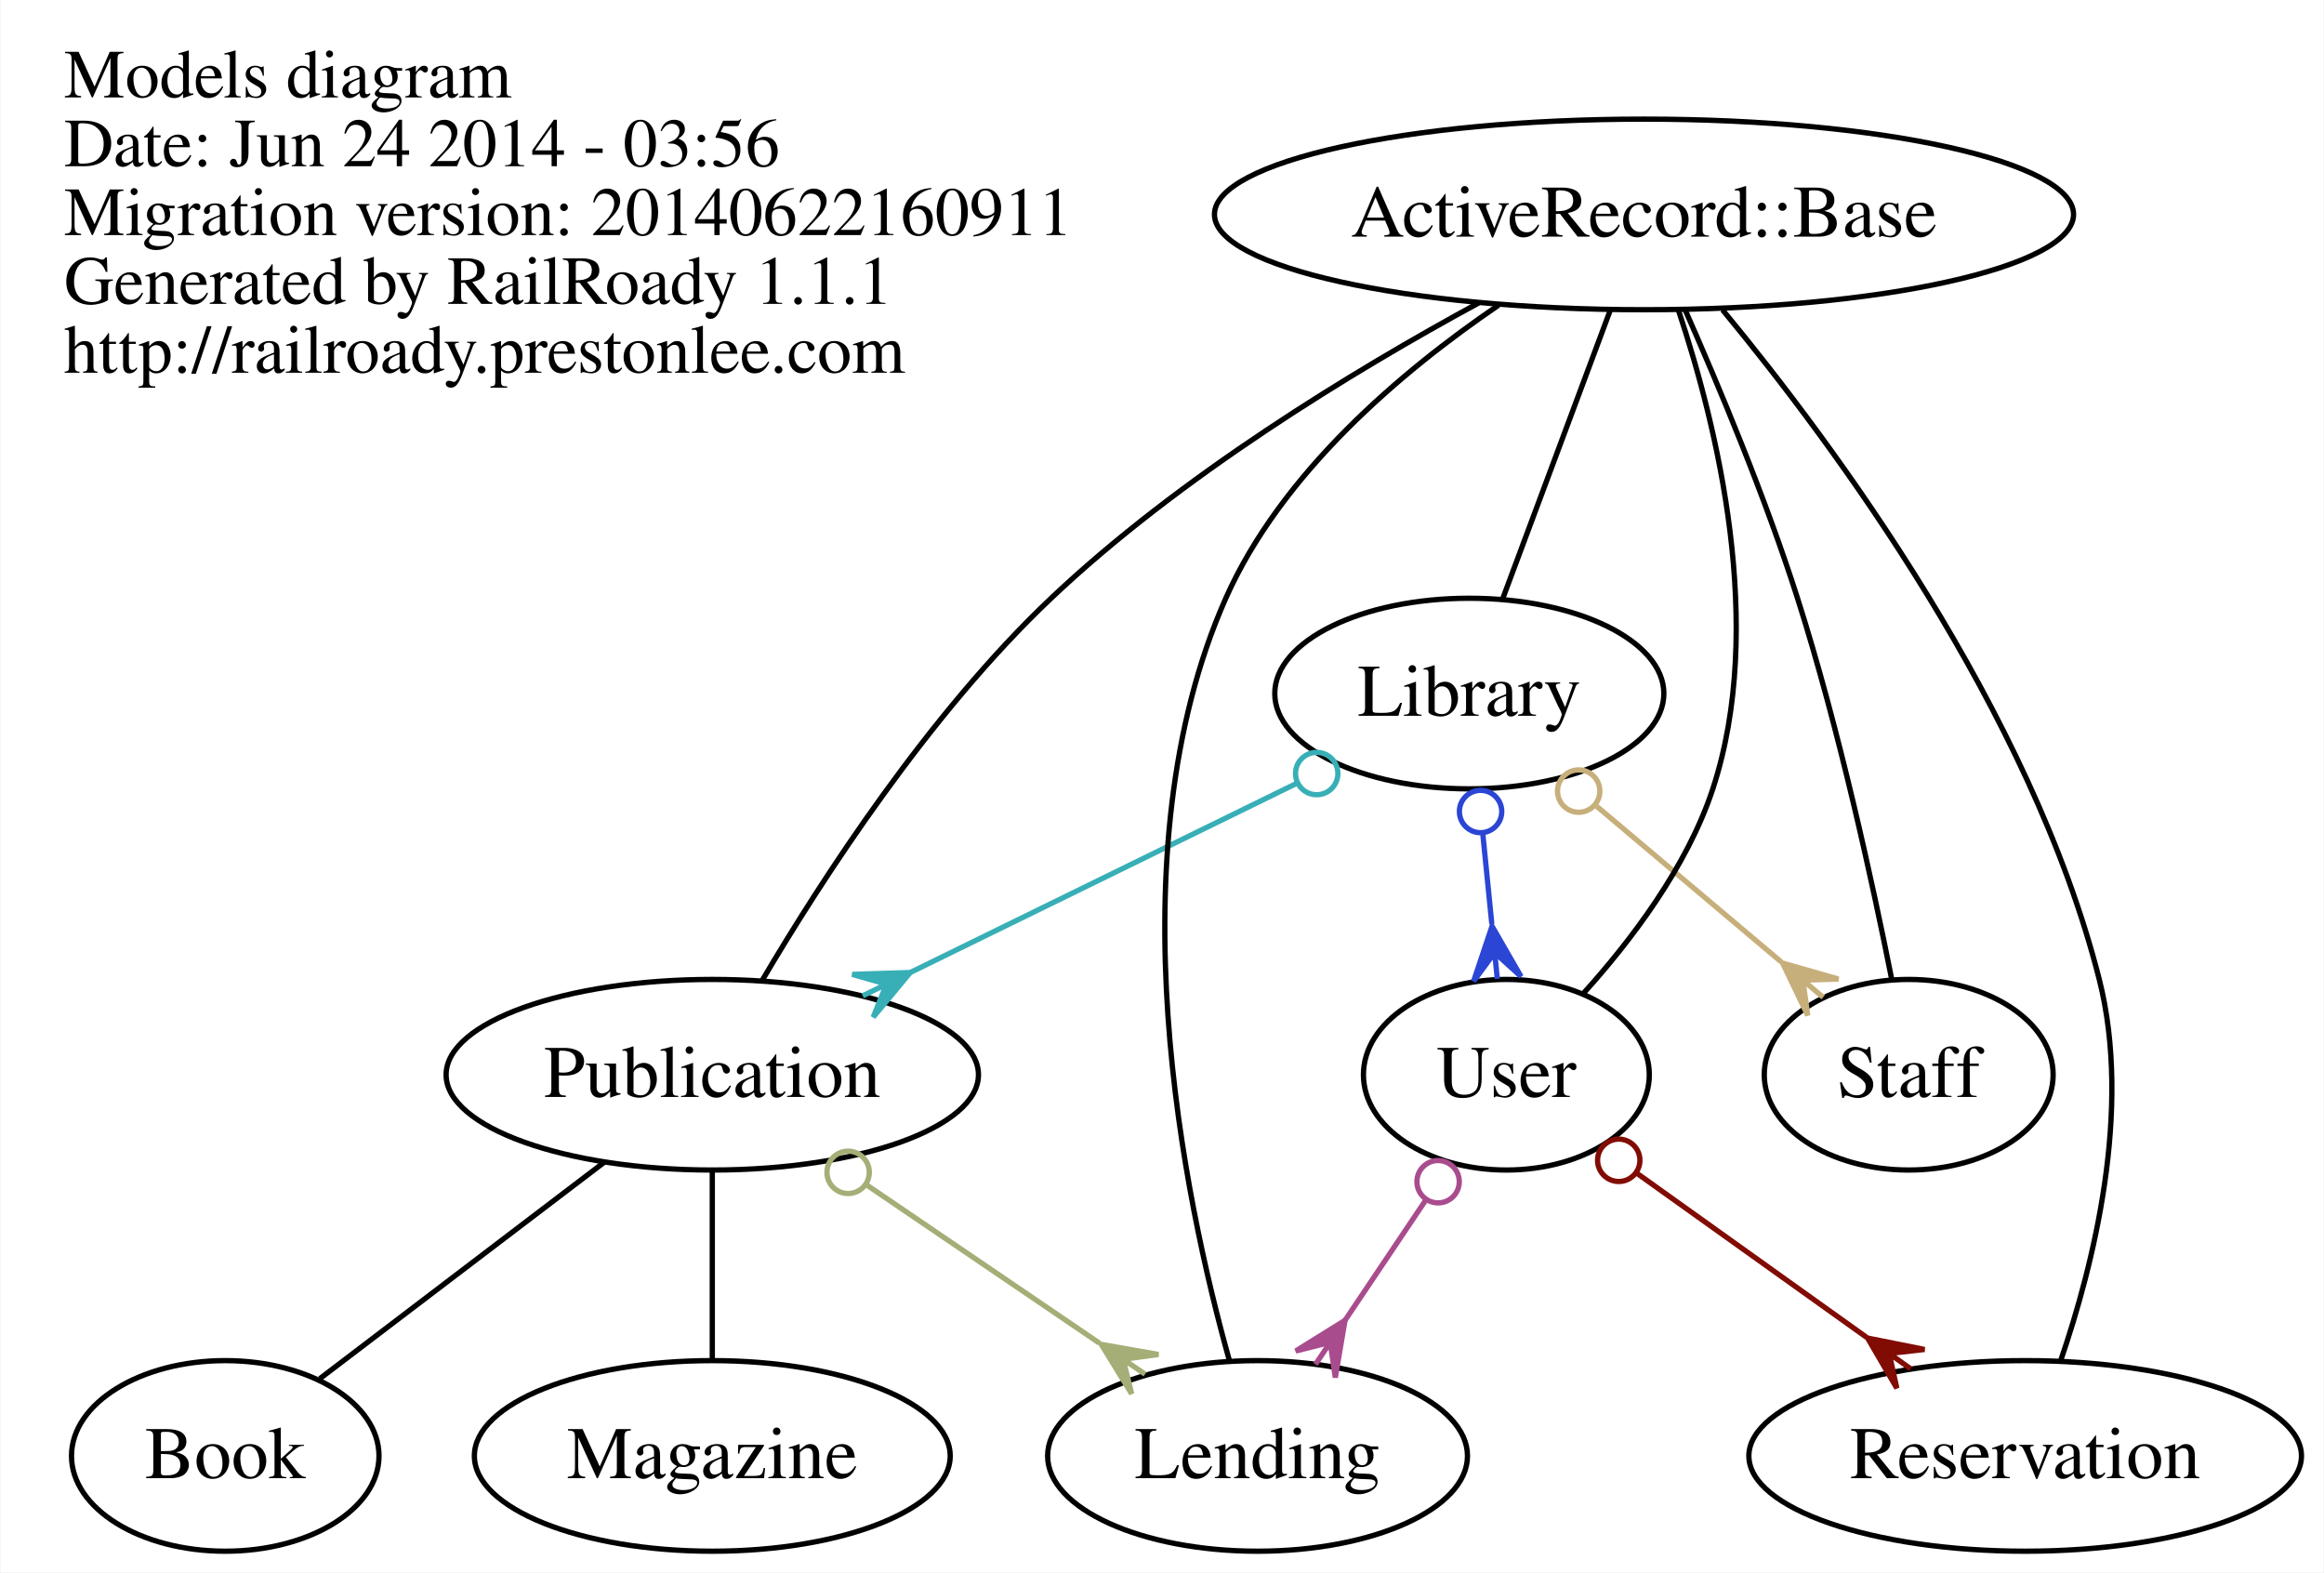
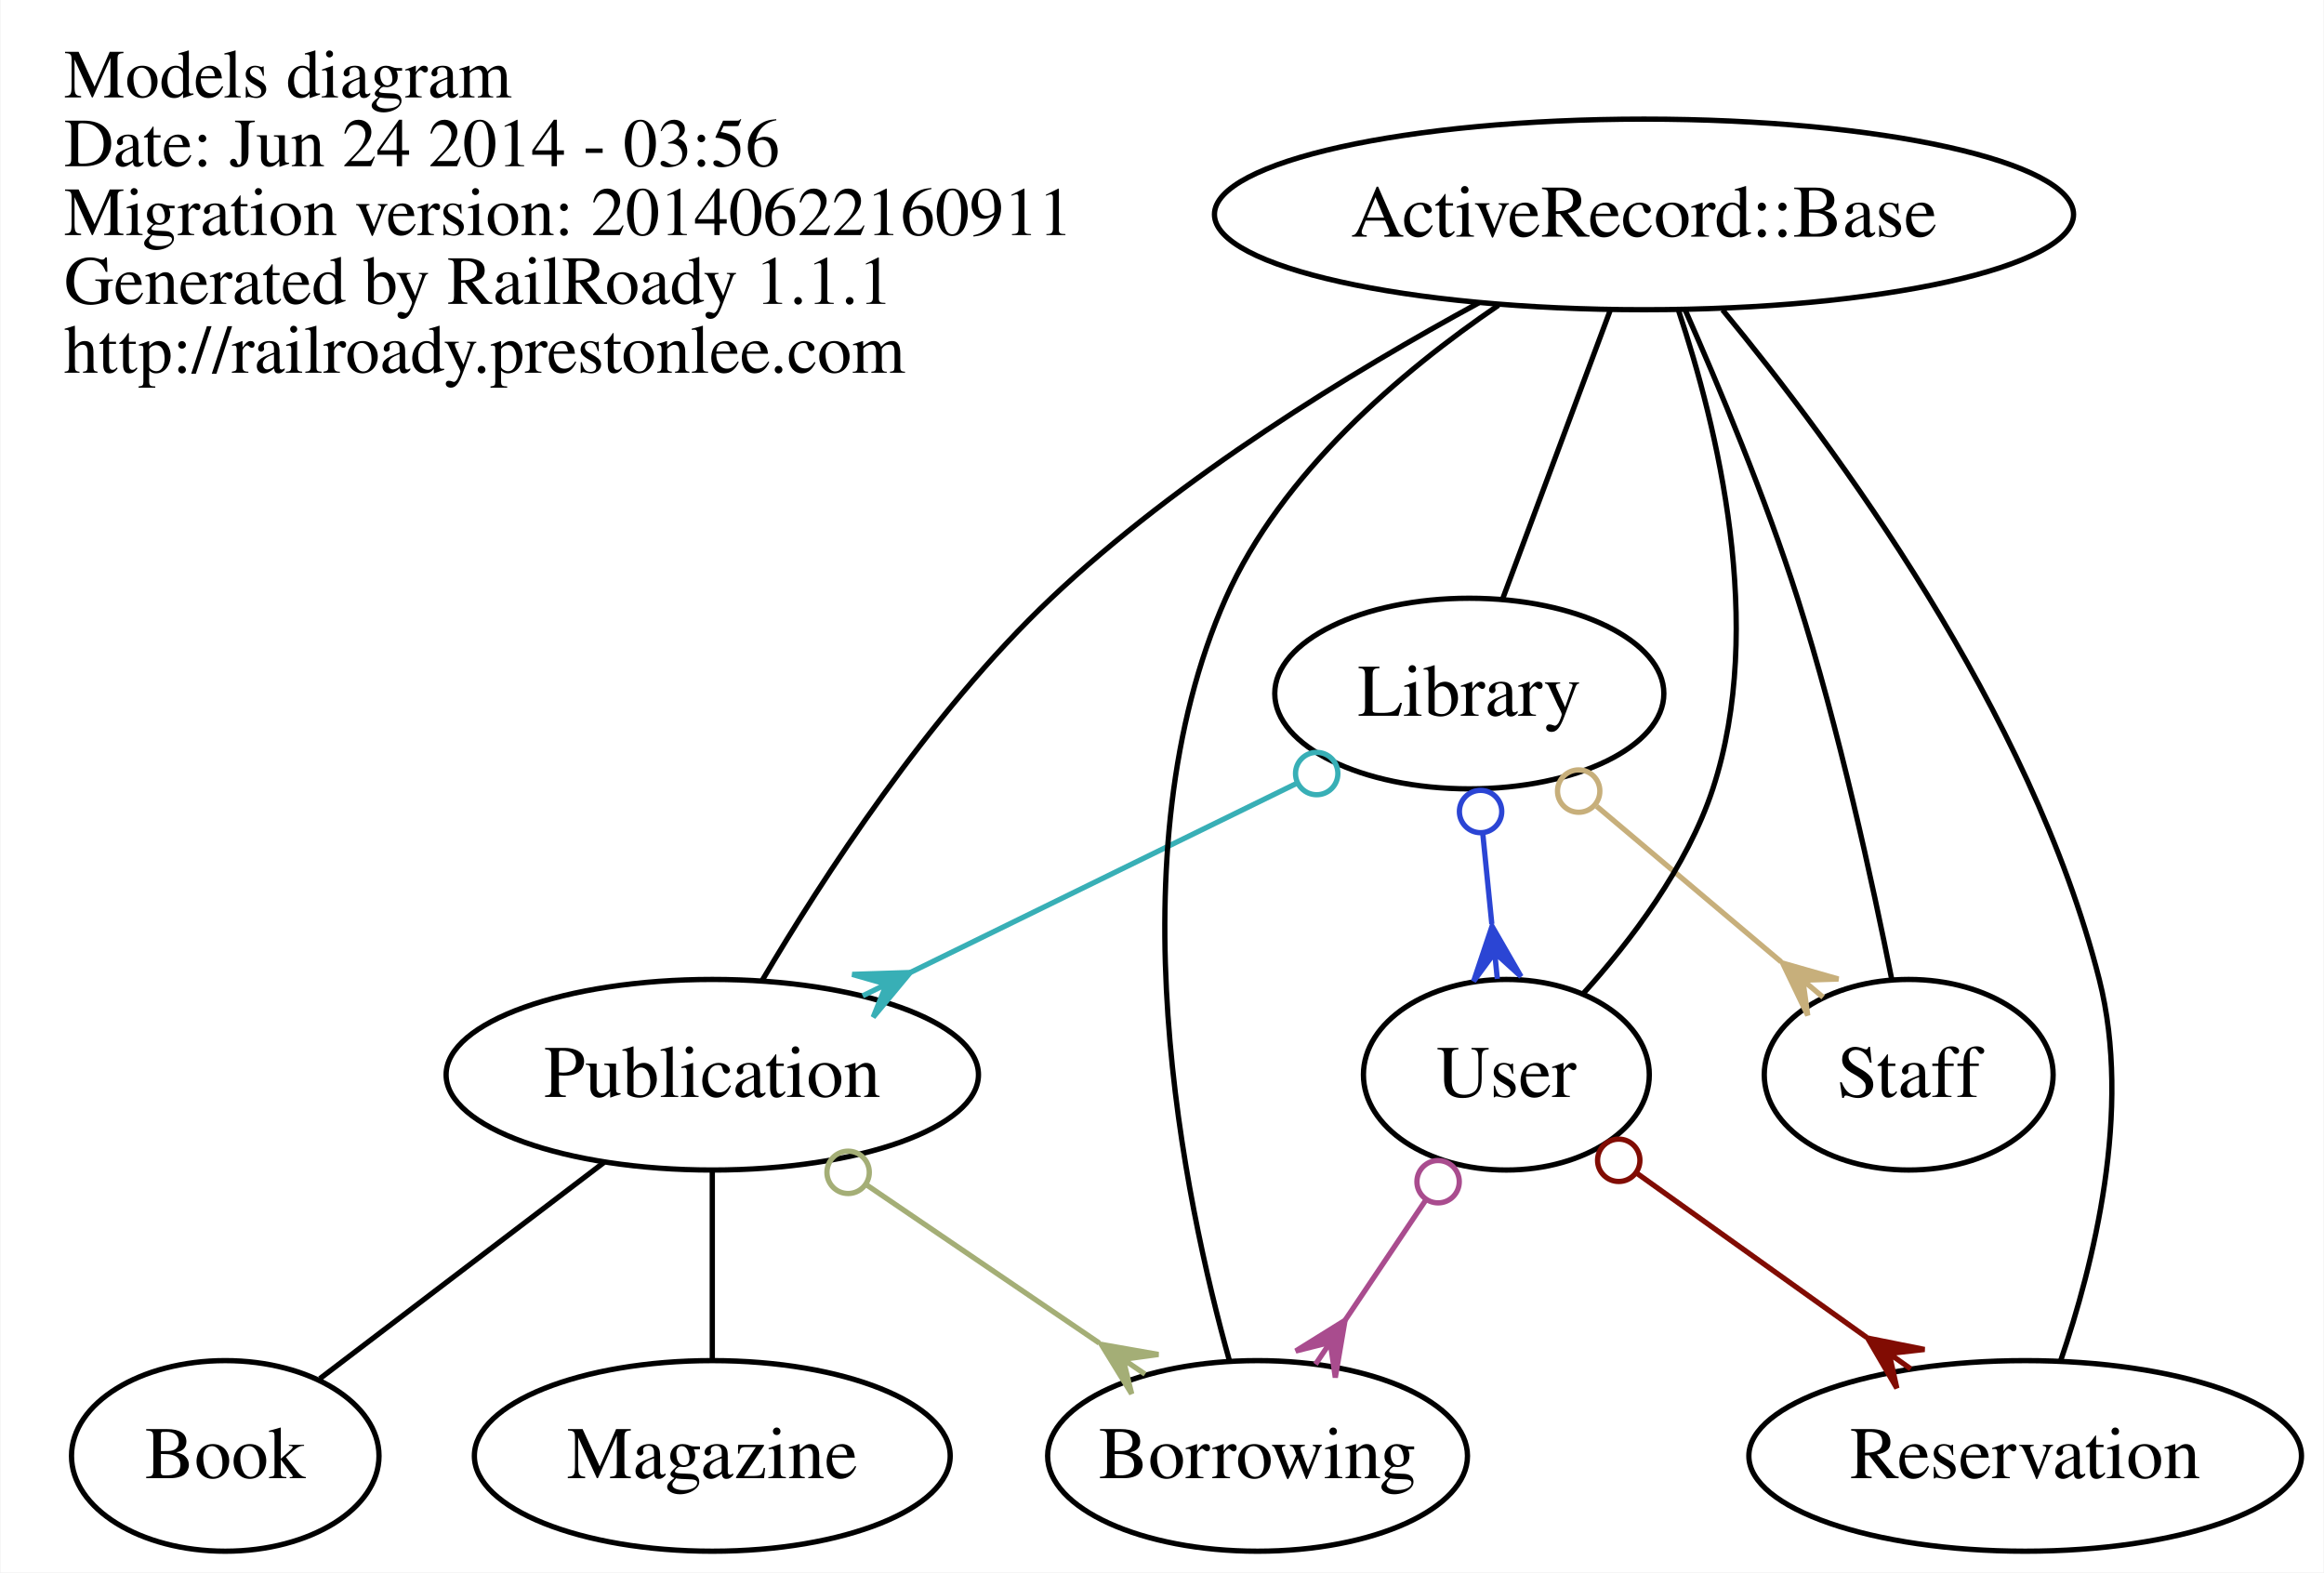
<svg xmlns="http://www.w3.org/2000/svg" width="439pt" height="297pt" viewBox="0.00 0.00 438.80 297.00">
  <g id="graph0" class="graph" transform="scale(1 1) rotate(0) translate(4 293)">
    <polygon fill="white" stroke="none" points="-4,4 -4,-293 434.796,-293 434.796,4 -4,4" />
    <g id="node1" class="node">
      <text text-anchor="start" x="8" y="-274.6" font-family="Times,serif" font-size="13.00">Models diagram</text>
      <text text-anchor="start" x="8" y="-261.6" font-family="Times,serif" font-size="13.00">Date: Jun 24 2014 - 03:56</text>
      <text text-anchor="start" x="8" y="-248.6" font-family="Times,serif" font-size="13.00">Migration version: 20140622160911</text>
      <text text-anchor="start" x="8" y="-235.6" font-family="Times,serif" font-size="13.00">Generated by RailRoady 1.1.1</text>
      <text text-anchor="start" x="8" y="-222.6" font-family="Times,serif" font-size="13.00">http://railroady.prestonlee.com</text>
    </g>
    <g id="node2" class="node">
      <ellipse fill="none" stroke="black" cx="38.45" cy="-18" rx="29.043" ry="18" />
      <text text-anchor="middle" x="38.45" y="-13.8" font-family="Times,serif" font-size="14.00">Book</text>
    </g>
    <g id="node3" class="node">
      <ellipse fill="none" stroke="black" cx="233.45" cy="-18" rx="39.656" ry="18" />
-       <text text-anchor="middle" x="233.45" y="-13.8" font-family="Times,serif" font-size="14.00">Lending</text>
+       <text text-anchor="middle" x="233.45" y="-13.8" font-family="Times,serif" font-size="14.00">Borrowing</text>
    </g>
    <g id="node4" class="node">
      <ellipse fill="none" stroke="black" cx="273.45" cy="-162" rx="36.749" ry="18" />
      <text text-anchor="middle" x="273.45" y="-157.8" font-family="Times,serif" font-size="14.00">Library</text>
    </g>
    <g id="node6" class="node">
      <ellipse fill="none" stroke="black" cx="130.45" cy="-90" rx="50.281" ry="18" />
      <text text-anchor="middle" x="130.45" y="-85.8" font-family="Times,serif" font-size="14.00">Publication</text>
    </g>
    <g id="edge5" class="edge">
      <path fill="none" stroke="#38afb6" d="M240.849,-145.042C219.124,-134.407 190.51,-120.4 167.858,-109.312" />
      <ellipse fill="none" stroke="#38afb6" cx="244.621" cy="-146.888" rx="4" ry="4" />
      <polygon fill="#38afb6" stroke="#38afb6" points="167.849,-109.307 160.846,-100.869 163.358,-107.109 158.868,-104.911 158.868,-104.911 158.868,-104.911 163.358,-107.109 156.889,-108.953 167.849,-109.307 167.849,-109.307" />
    </g>
    <g id="node8" class="node">
      <ellipse fill="none" stroke="black" cx="356.45" cy="-90" rx="27.284" ry="18" />
      <text text-anchor="middle" x="356.45" y="-85.8" font-family="Times,serif" font-size="14.00">Staff</text>
    </g>
    <g id="edge4" class="edge">
      <path fill="none" stroke="#c7af7b" d="M297.514,-140.705C308.466,-131.468 321.397,-120.562 332.353,-111.322" />
      <ellipse fill="none" stroke="#c7af7b" cx="294.11" cy="-143.576" rx="4" ry="4" />
      <polygon fill="#c7af7b" stroke="#c7af7b" points="332.636,-111.084 343.181,-108.077 336.458,-107.86 340.28,-104.637 340.28,-104.637 340.28,-104.637 336.458,-107.86 337.379,-101.197 332.636,-111.084 332.636,-111.084" />
    </g>
    <g id="node9" class="node">
      <ellipse fill="none" stroke="black" cx="280.45" cy="-90" rx="27" ry="18" />
      <text text-anchor="middle" x="280.45" y="-85.8" font-family="Times,serif" font-size="14.00">User</text>
    </g>
    <g id="edge3" class="edge">
      <path fill="none" stroke="#2b45d4" d="M275.986,-135.64C276.543,-130.063 277.137,-124.132 277.702,-118.476" />
      <ellipse fill="none" stroke="#2b45d4" cx="275.578" cy="-139.716" rx="4" ry="4" />
      <polygon fill="#2b45d4" stroke="#2b45d4" points="277.744,-118.055 283.217,-108.552 278.242,-113.08 278.739,-108.104 278.739,-108.104 278.739,-108.104 278.242,-113.08 274.262,-107.657 277.744,-118.055 277.744,-118.055" />
    </g>
    <g id="node5" class="node">
      <ellipse fill="none" stroke="black" cx="130.45" cy="-18" rx="44.942" ry="18" />
      <text text-anchor="middle" x="130.45" y="-13.8" font-family="Times,serif" font-size="14.00">Magazine</text>
    </g>
    <g id="edge1" class="edge">
      <path fill="none" stroke="black" d="M110.032,-73.465C93.939,-61.22 71.721,-44.315 56.325,-32.6" />
    </g>
    <g id="edge8" class="edge">
      <path fill="none" stroke="#a4ae76" d="M159.702,-69.12C173.422,-59.796 189.749,-48.7 203.549,-39.321" />
      <ellipse fill="none" stroke="#a4ae76" cx="156.107" cy="-71.563" rx="4" ry="4" />
      <polygon fill="#a4ae76" stroke="#a4ae76" points="203.929,-39.063 214.729,-37.163 208.064,-36.252 212.2,-33.442 212.2,-33.442 212.2,-33.442 208.064,-36.252 209.67,-29.72 203.929,-39.063 203.929,-39.063" />
    </g>
    <g id="edge7" class="edge">
      <path fill="none" stroke="black" d="M130.45,-71.697C130.45,-60.846 130.45,-46.917 130.45,-36.104" />
    </g>
    <g id="node7" class="node">
      <ellipse fill="none" stroke="black" cx="378.45" cy="-18" rx="52.193" ry="18" />
      <text text-anchor="middle" x="378.45" y="-13.8" font-family="Times,serif" font-size="14.00">Reservation</text>
    </g>
    <g id="edge12" class="edge">
      <path fill="none" stroke="#a94c8e" d="M265.281,-66.409C260.394,-59.129 254.954,-51.027 249.973,-43.61" />
      <ellipse fill="none" stroke="#a94c8e" cx="267.555" cy="-69.795" rx="4" ry="4" />
      <polygon fill="#a94c8e" stroke="#a94c8e" points="249.973,-43.609 248.135,-32.798 247.186,-39.458 244.399,-35.307 244.399,-35.307 244.399,-35.307 247.186,-39.458 240.663,-37.816 249.973,-43.609 249.973,-43.609" />
    </g>
    <g id="edge13" class="edge">
      <path fill="none" stroke="#810c03" d="M304.943,-71.505C318.145,-62.075 334.545,-50.361 348.502,-40.392" />
      <ellipse fill="none" stroke="#810c03" cx="301.679" cy="-73.836" rx="4" ry="4" />
      <polygon fill="#810c03" stroke="#810c03" points="348.688,-40.258 359.441,-38.108 352.757,-37.352 356.826,-34.446 356.826,-34.446 356.826,-34.446 352.757,-37.352 354.21,-30.784 348.688,-40.258 348.688,-40.258" />
    </g>
    <g id="node10" class="node">
      <ellipse fill="none" stroke="black" cx="306.45" cy="-252.5" rx="81.142" ry="18" />
      <text text-anchor="middle" x="306.45" y="-248.3" font-family="Times,serif" font-size="14.00">ActiveRecord::Base</text>
    </g>
    <g id="edge2" class="edge">
      <path fill="none" stroke="black" d="M278.958,-235.344C260.595,-222.837 237.953,-203.672 227.45,-180 205.896,-131.422 219.641,-66.267 228.161,-35.899" />
    </g>
    <g id="edge6" class="edge">
      <path fill="none" stroke="black" d="M300.087,-234.436C294.243,-218.765 285.63,-195.666 279.793,-180.011" />
    </g>
    <g id="edge9" class="edge">
      <path fill="none" stroke="black" d="M275.244,-235.797C251.451,-222.875 218.747,-202.99 194.45,-180 171.364,-158.156 151.162,-126.937 139.906,-107.871" />
    </g>
    <g id="edge10" class="edge">
      <path fill="none" stroke="black" d="M321.292,-234.467C342.307,-209.034 379.606,-158.678 392.45,-108 398.713,-83.286 391.325,-53.962 385.13,-35.918" />
    </g>
    <g id="edge11" class="edge">
      <path fill="none" stroke="black" d="M314.237,-234.435C320.559,-220.118 329.389,-199.017 335.45,-180 343.307,-155.344 349.672,-126.005 353.26,-107.941" />
    </g>
    <g id="edge14" class="edge">
      <path fill="none" stroke="black" d="M312.988,-234.296C320.2,-212.688 329.535,-174.722 319.45,-144 314.604,-129.238 303.9,-115.203 294.93,-105.288" />
    </g>
  </g>
</svg>
